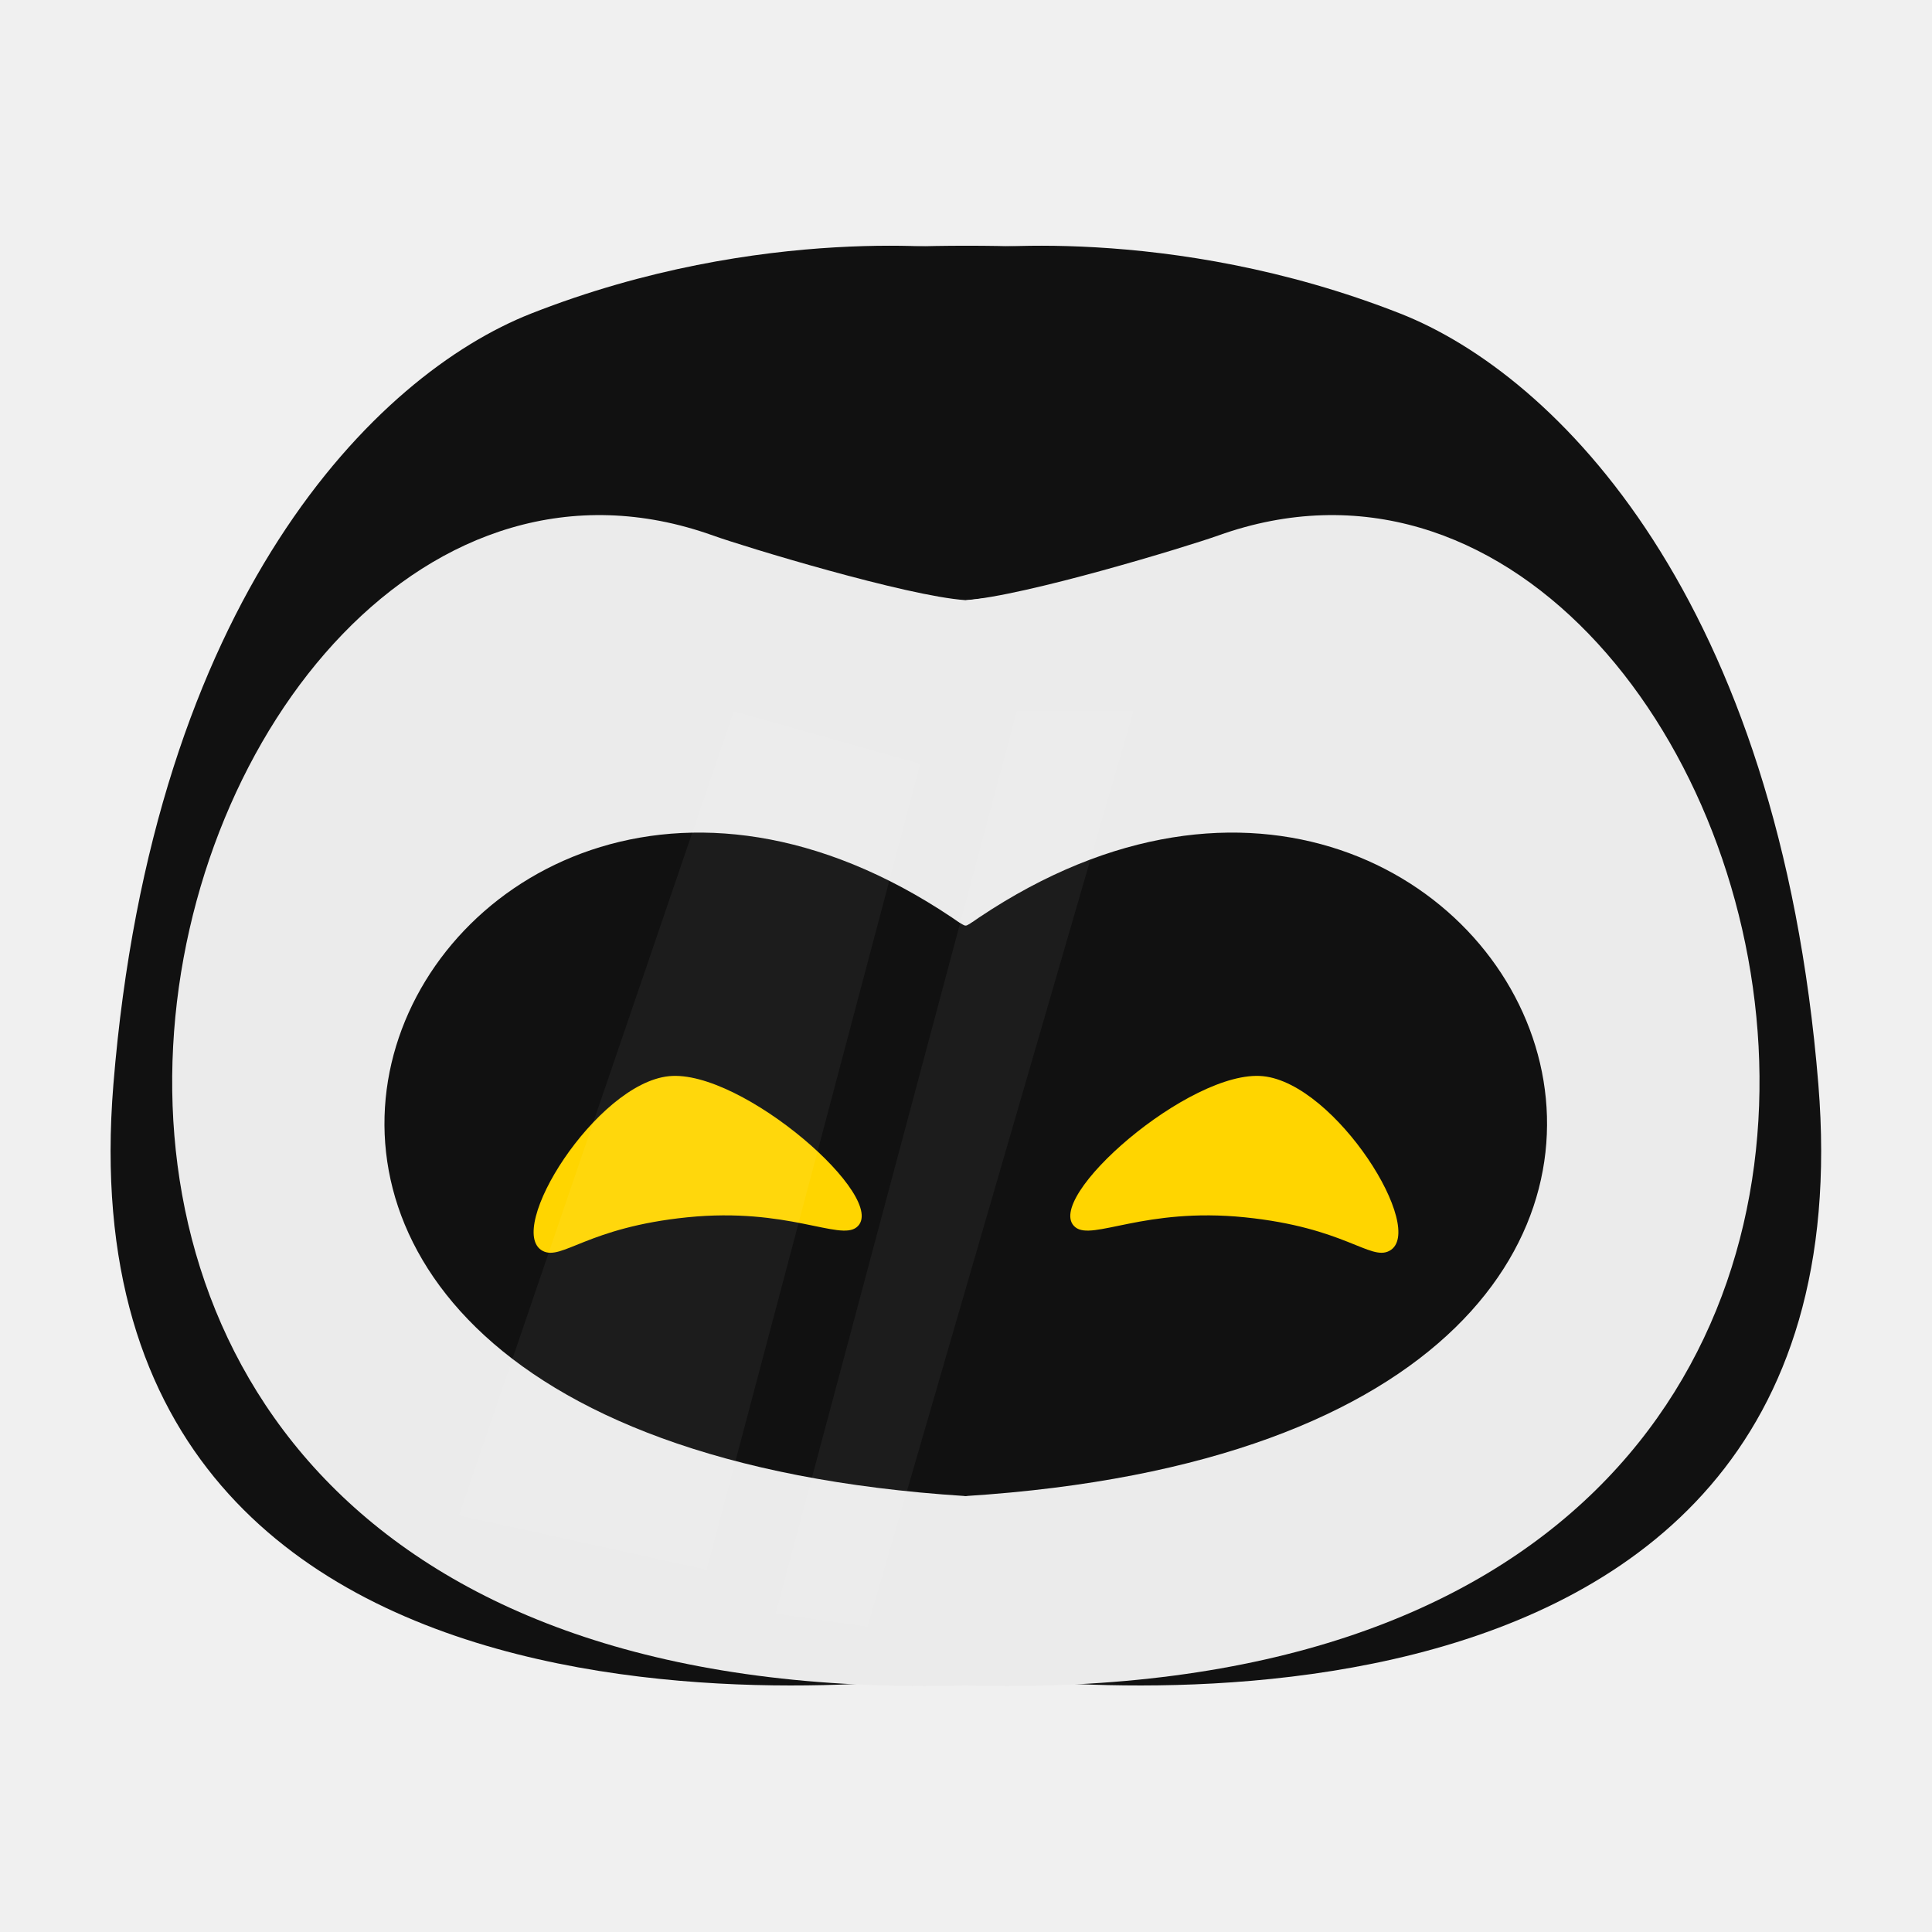
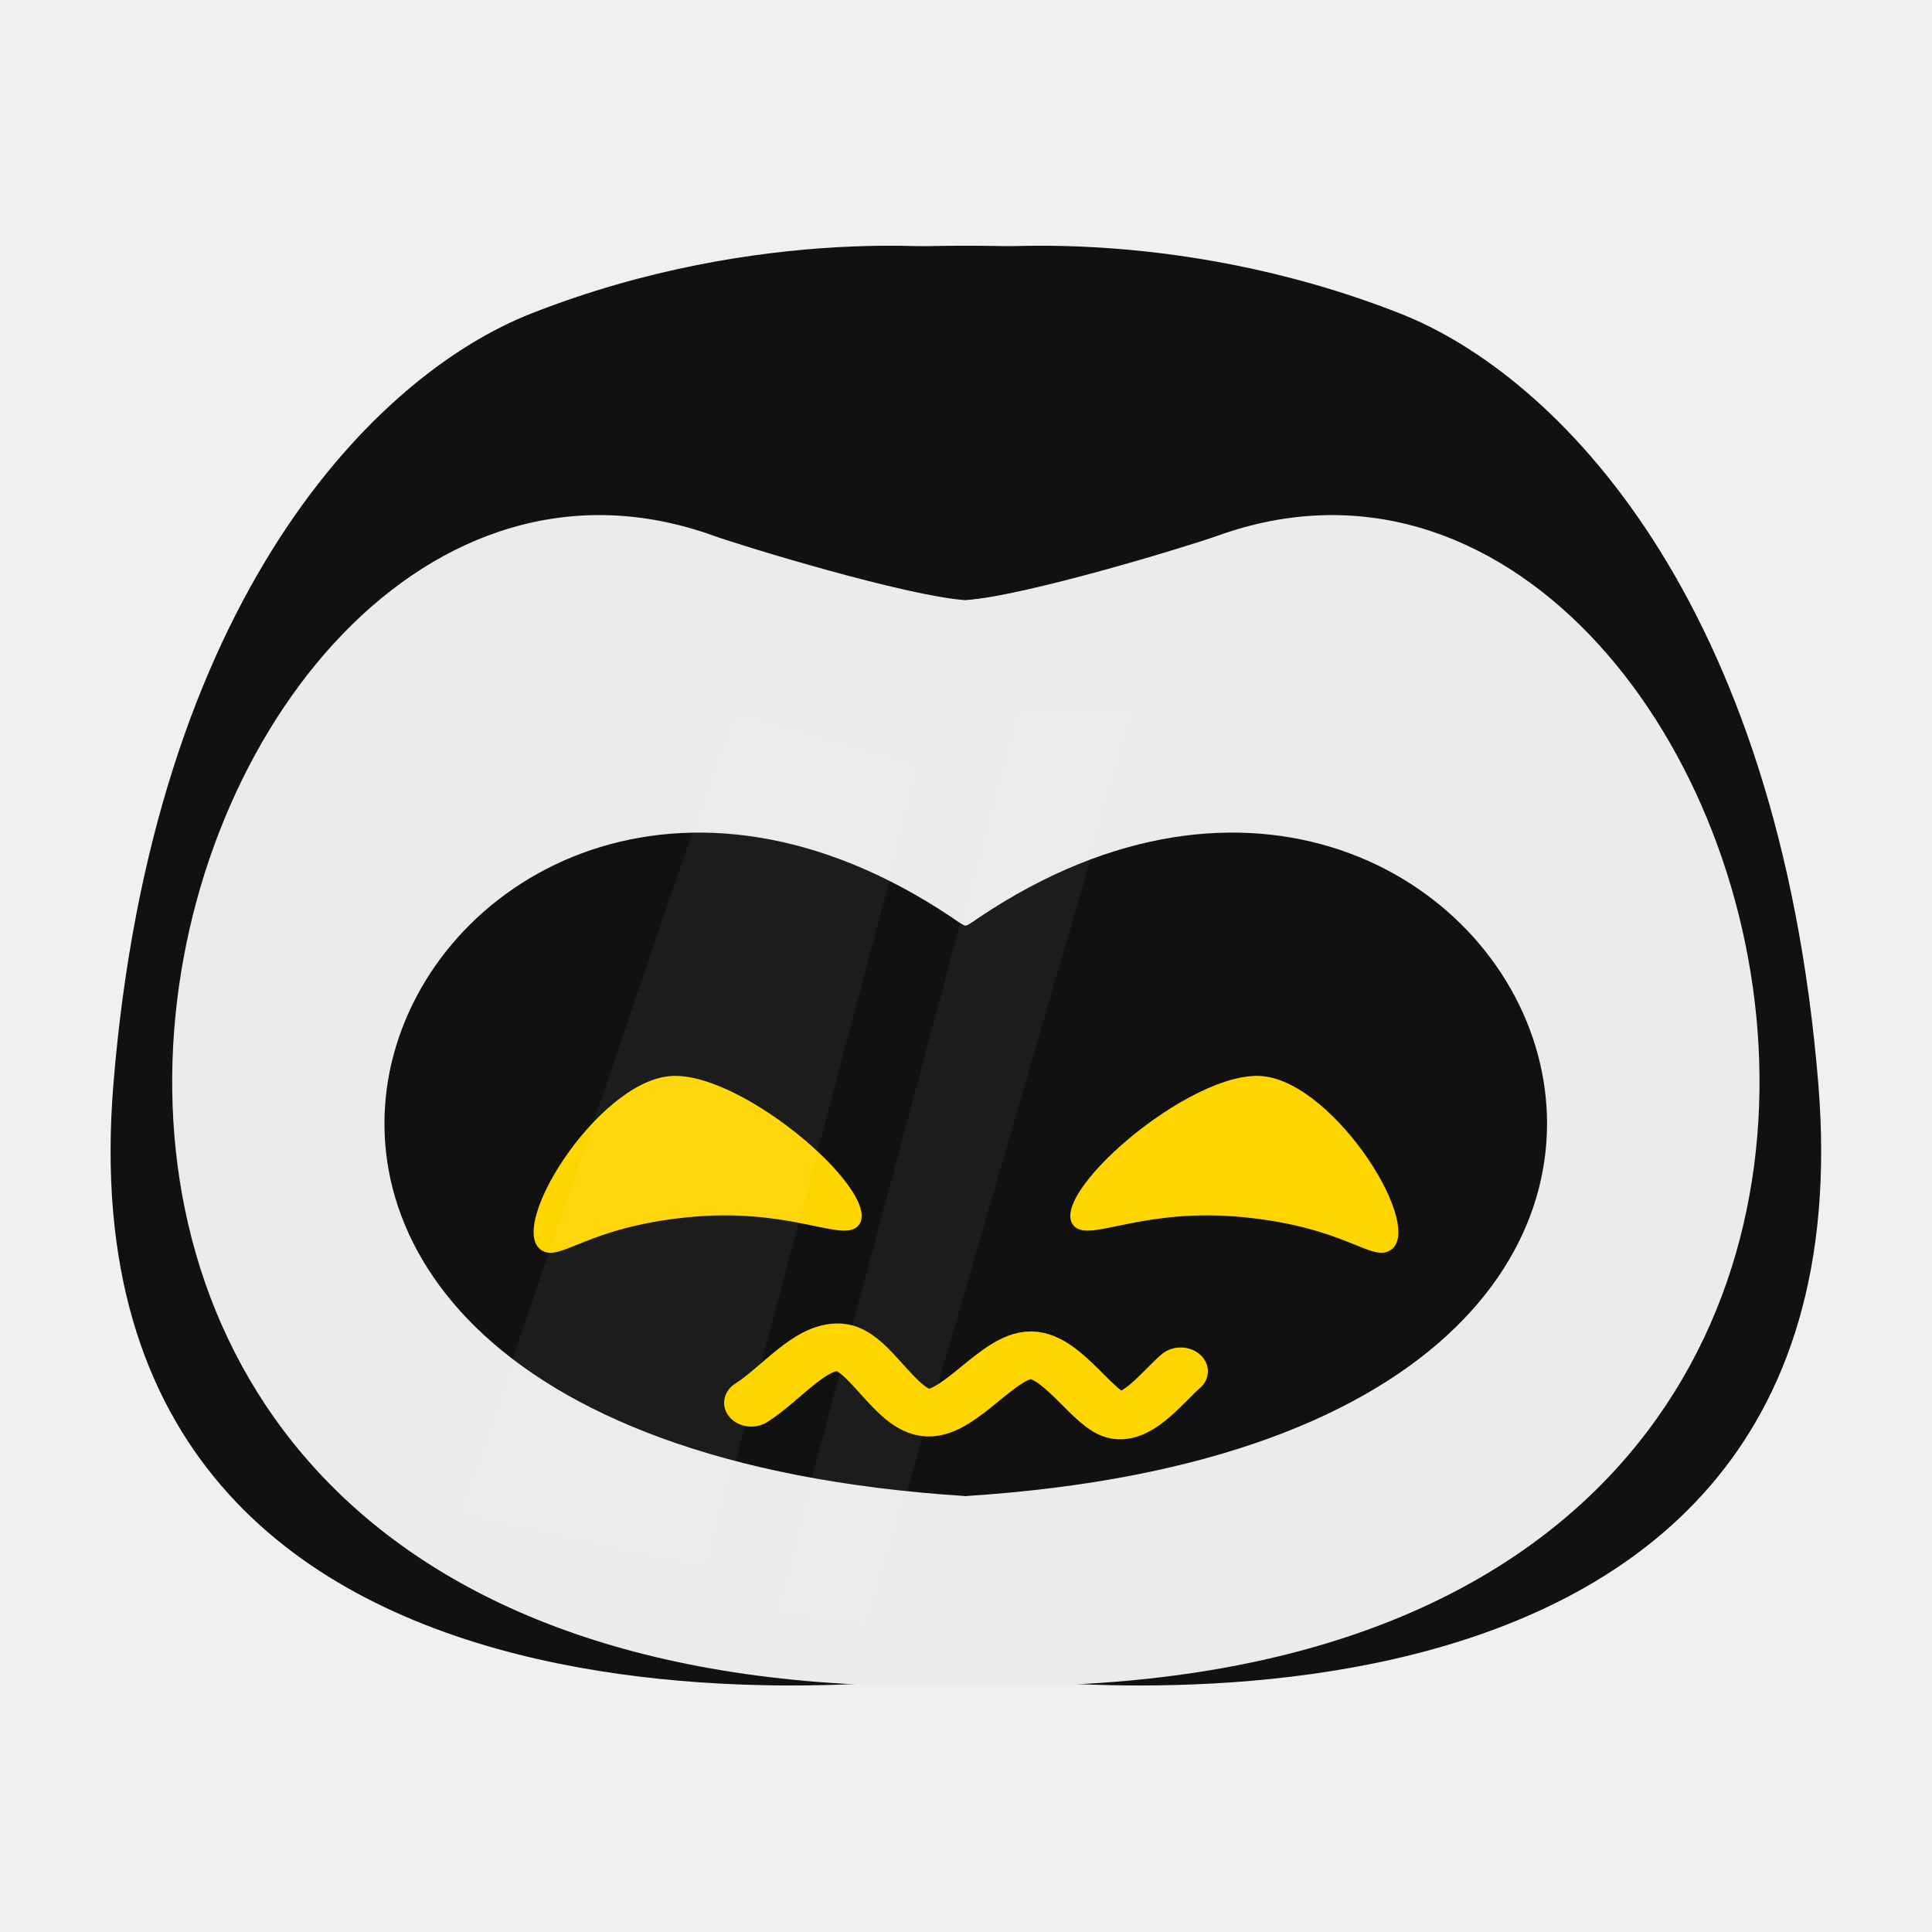
- <svg xmlns="http://www.w3.org/2000/svg" width="100%" height="100%" viewBox="0 0 756 756" version="1.1" xml:space="preserve" style="fill-rule:evenodd;clip-rule:evenodd;stroke-linejoin:round;stroke-miterlimit:2;">
+ <svg xmlns="http://www.w3.org/2000/svg" width="100%" height="100%" viewBox="0 0 756 756" version="1.1" xml:space="preserve" style="fill-rule:evenodd;clip-rule:evenodd;stroke-linecap:round;stroke-linejoin:round;stroke-miterlimit:1.5;">
  <path d="M377.348,655.159C377.348,655.159 21.063,710.916 44.369,424.368C59.842,234.125 146.78,146.699 207.91,122.662C298.529,87.03 377.801,97.63 377.801,97.63M378.254,655.159C378.254,655.159 734.863,710.916 711.536,424.368C696.048,234.125 609.032,146.699 547.846,122.662C457.144,87.03 377.801,97.63 377.801,97.63" style="fill:rgb(17,17,17);" />
  <path d="M222.588,496.395L551.513,486.954L404.83,659.536L352.488,659.536" style="fill:rgb(235,235,235);" />
  <path d="M377.801,659.535C851.011,672.088 699.192,129.882 476.668,209.556C464.585,213.882 400.839,233.289 377.801,234.841M377.801,659.535C-94.979,672.088 56.702,129.882 279.024,209.556C291.095,213.882 354.772,233.285 377.794,234.841L377.801,234.841" style="fill:rgb(235,235,235);" />
  <path d="M377.801,585.414C-6.102,560.984 167.723,214.554 377.348,362.361M377.801,585.414C762.053,560.984 588.07,214.554 378.254,362.361" style="fill:rgb(17,17,17);" />
  <path d="M374.646,235.325L385.023,234.14C385.023,234.14 381.328,340.065 379.843,361.323C379.749,362.668 375.85,362.671 375.797,361.323C374.969,340.123 374.646,235.325 374.646,235.325" style="fill:rgb(235,235,235);" />
  <path d="M360.115,361.255C360.115,361.255 372.802,359.57 375.744,361.247C378.277,362.691 377.74,362.376 380.22,361.047C383.348,359.371 396.759,361.255 396.759,361.255L396.759,579.528L377.8,585.414L363.832,579.528L360.114,361.255L360.115,361.255ZM316.514,104.637C316.514,104.637 308.931,96.156 378.438,96.156C445.575,96.156 445.248,104.637 445.248,104.637L377.913,234.834L377.689,234.835L316.514,104.637Z" style="fill:rgb(17,17,17);" />
  <path d="M420.792,480.224C427.527,485.64 447.843,472.367 487.027,476.332C526.211,480.297 536.141,493.448 543.655,489.474C558.683,481.526 522.73,423.999 494.233,421.115C465.736,418.231 407.323,469.392 420.792,480.224M335.208,480.224C328.473,485.64 308.157,472.367 268.973,476.332C229.789,480.297 219.859,493.448 212.345,489.474C197.317,481.526 233.27,423.999 261.767,421.115C290.264,418.231 348.677,469.392 335.208,480.224" style="fill:rgb(255,213,0);" />
  <path d="M170.59,358.006L175.569,430.655" style="fill:none;" />
  <path d="M287.137,278.302L179.581,593.004L276.514,614.25L360.114,298.885" style="fill:white;fill-opacity:0.05;" />
  <g transform="matrix(1,0,0,1,2.716,0)">
    <path d="M395.144,278.302L300.783,631.431L336.745,636.554L440.812,278.302" style="fill:white;fill-opacity:0.05;" />
  </g>
  <path d="M234.723,290.631L143.952,378" style="fill:none;" />
+   <g transform="matrix(0.849014,0,0,0.743091,64.88831,148.3572)">
+     <path d="M269.847,539.036C283.391,529.3 296.927,508.961 310.479,509.83C324.031,510.699 336.439,543.556 351.158,544.251C365.877,544.946 384.246,513.77 398.791,514.002C413.336,514.234 428.113,543.961 438.427,545.642C448.62,547.302 460.324,529.641 467.742,522.455" style="fill:rgb(255,213,0);fill-opacity:0;stroke:rgb(255,213,0);stroke-width:25.07px;" />
+   </g>
</svg>
